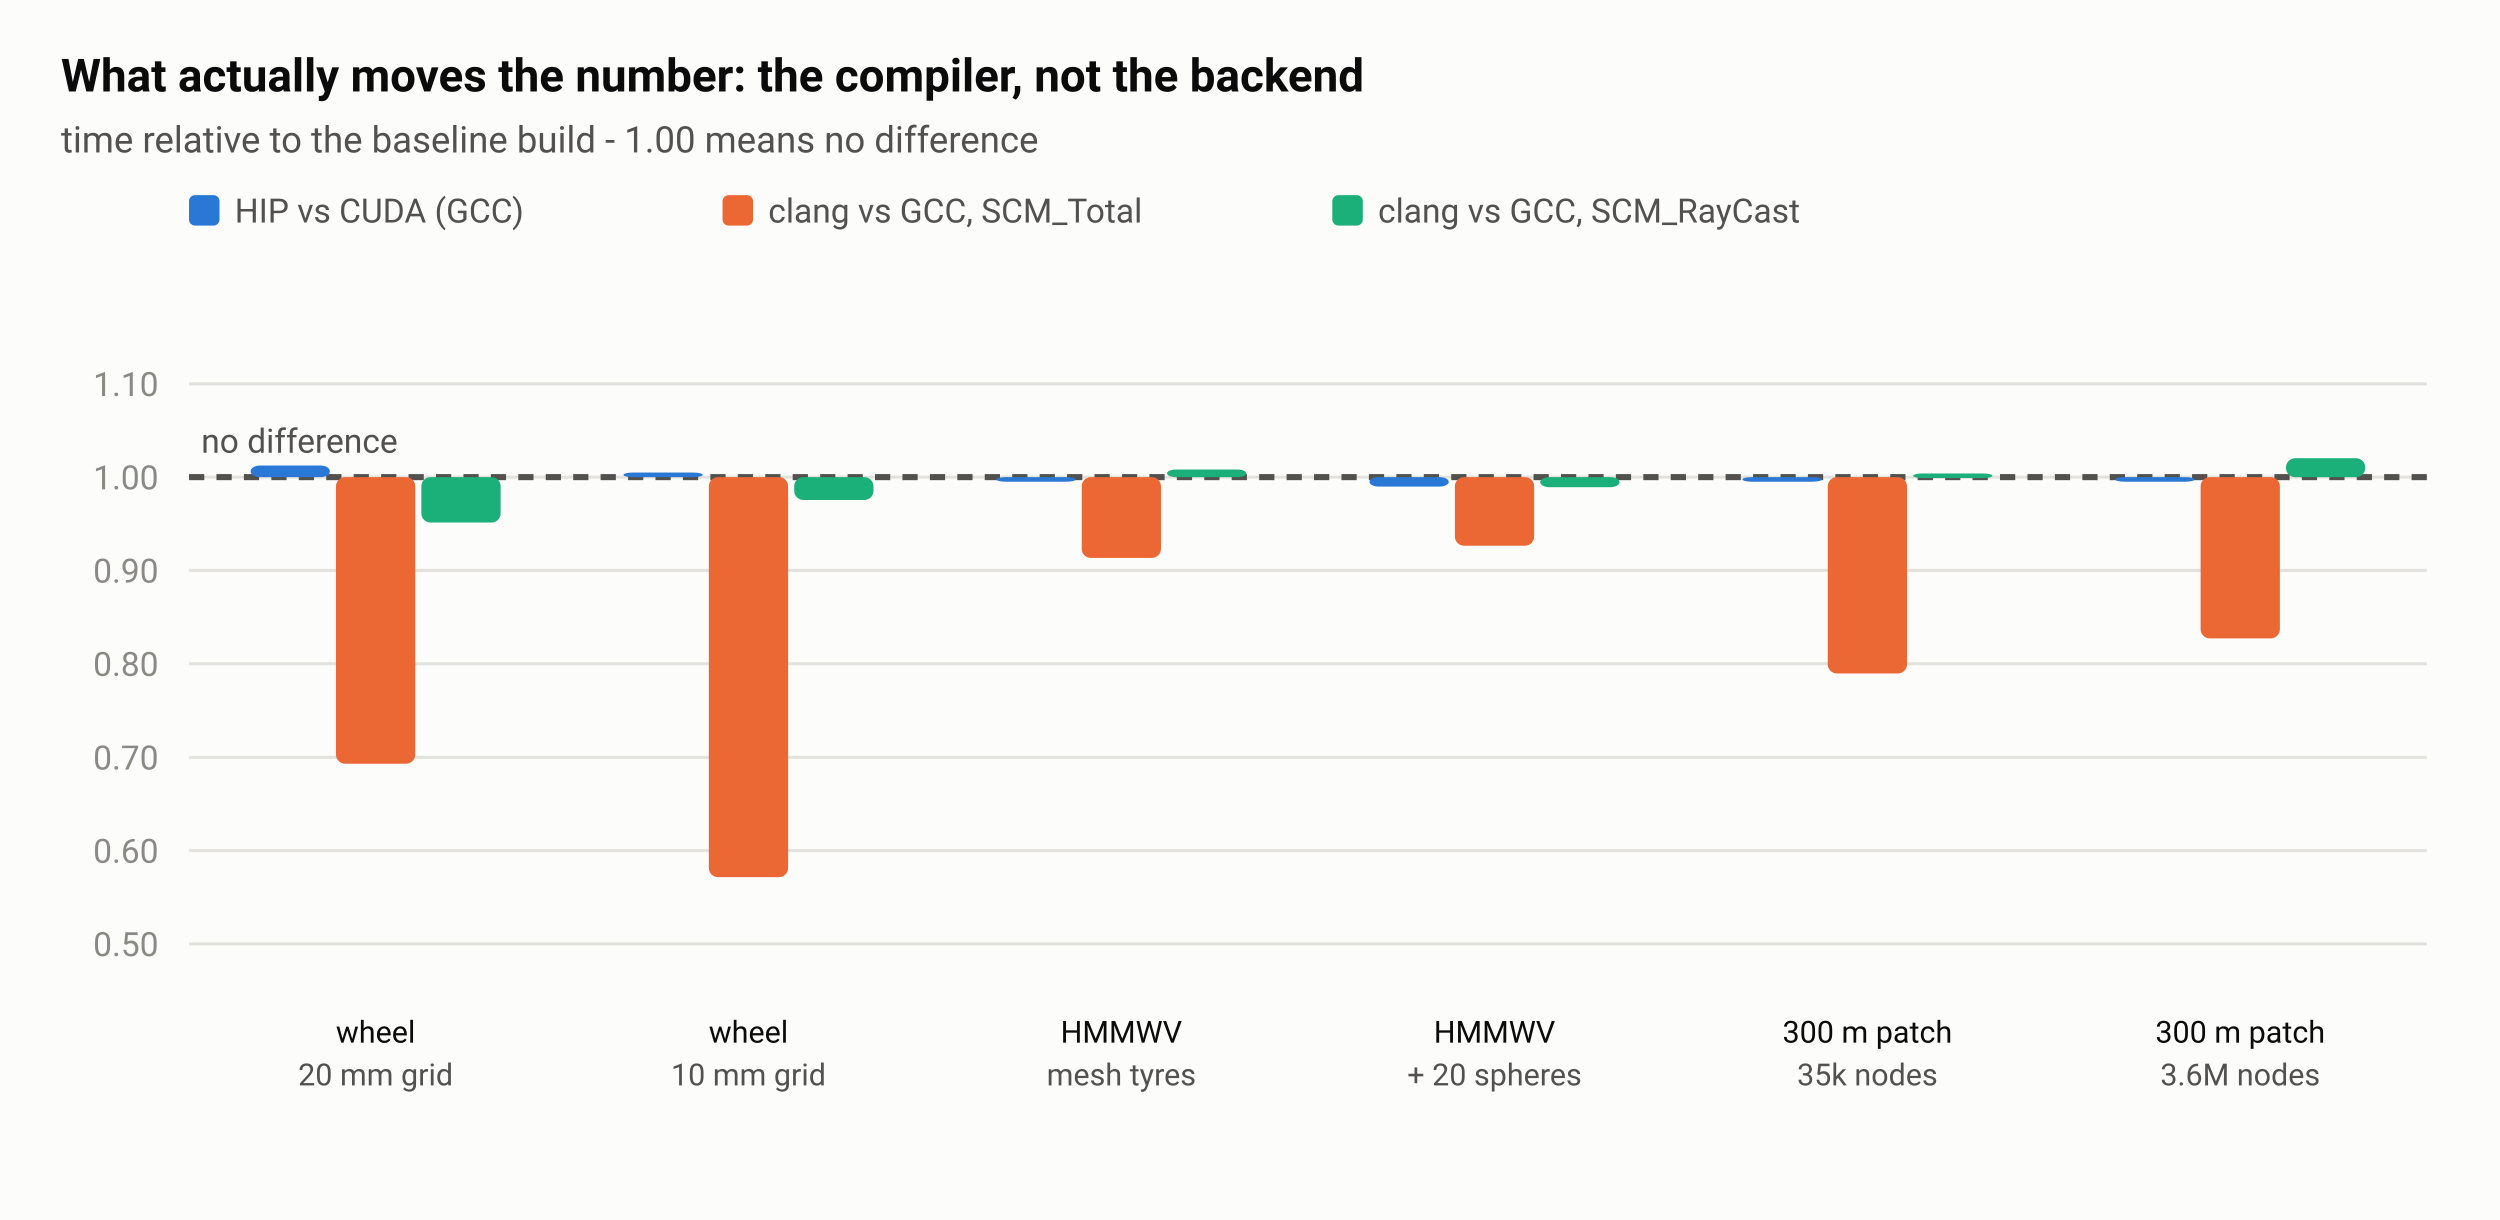
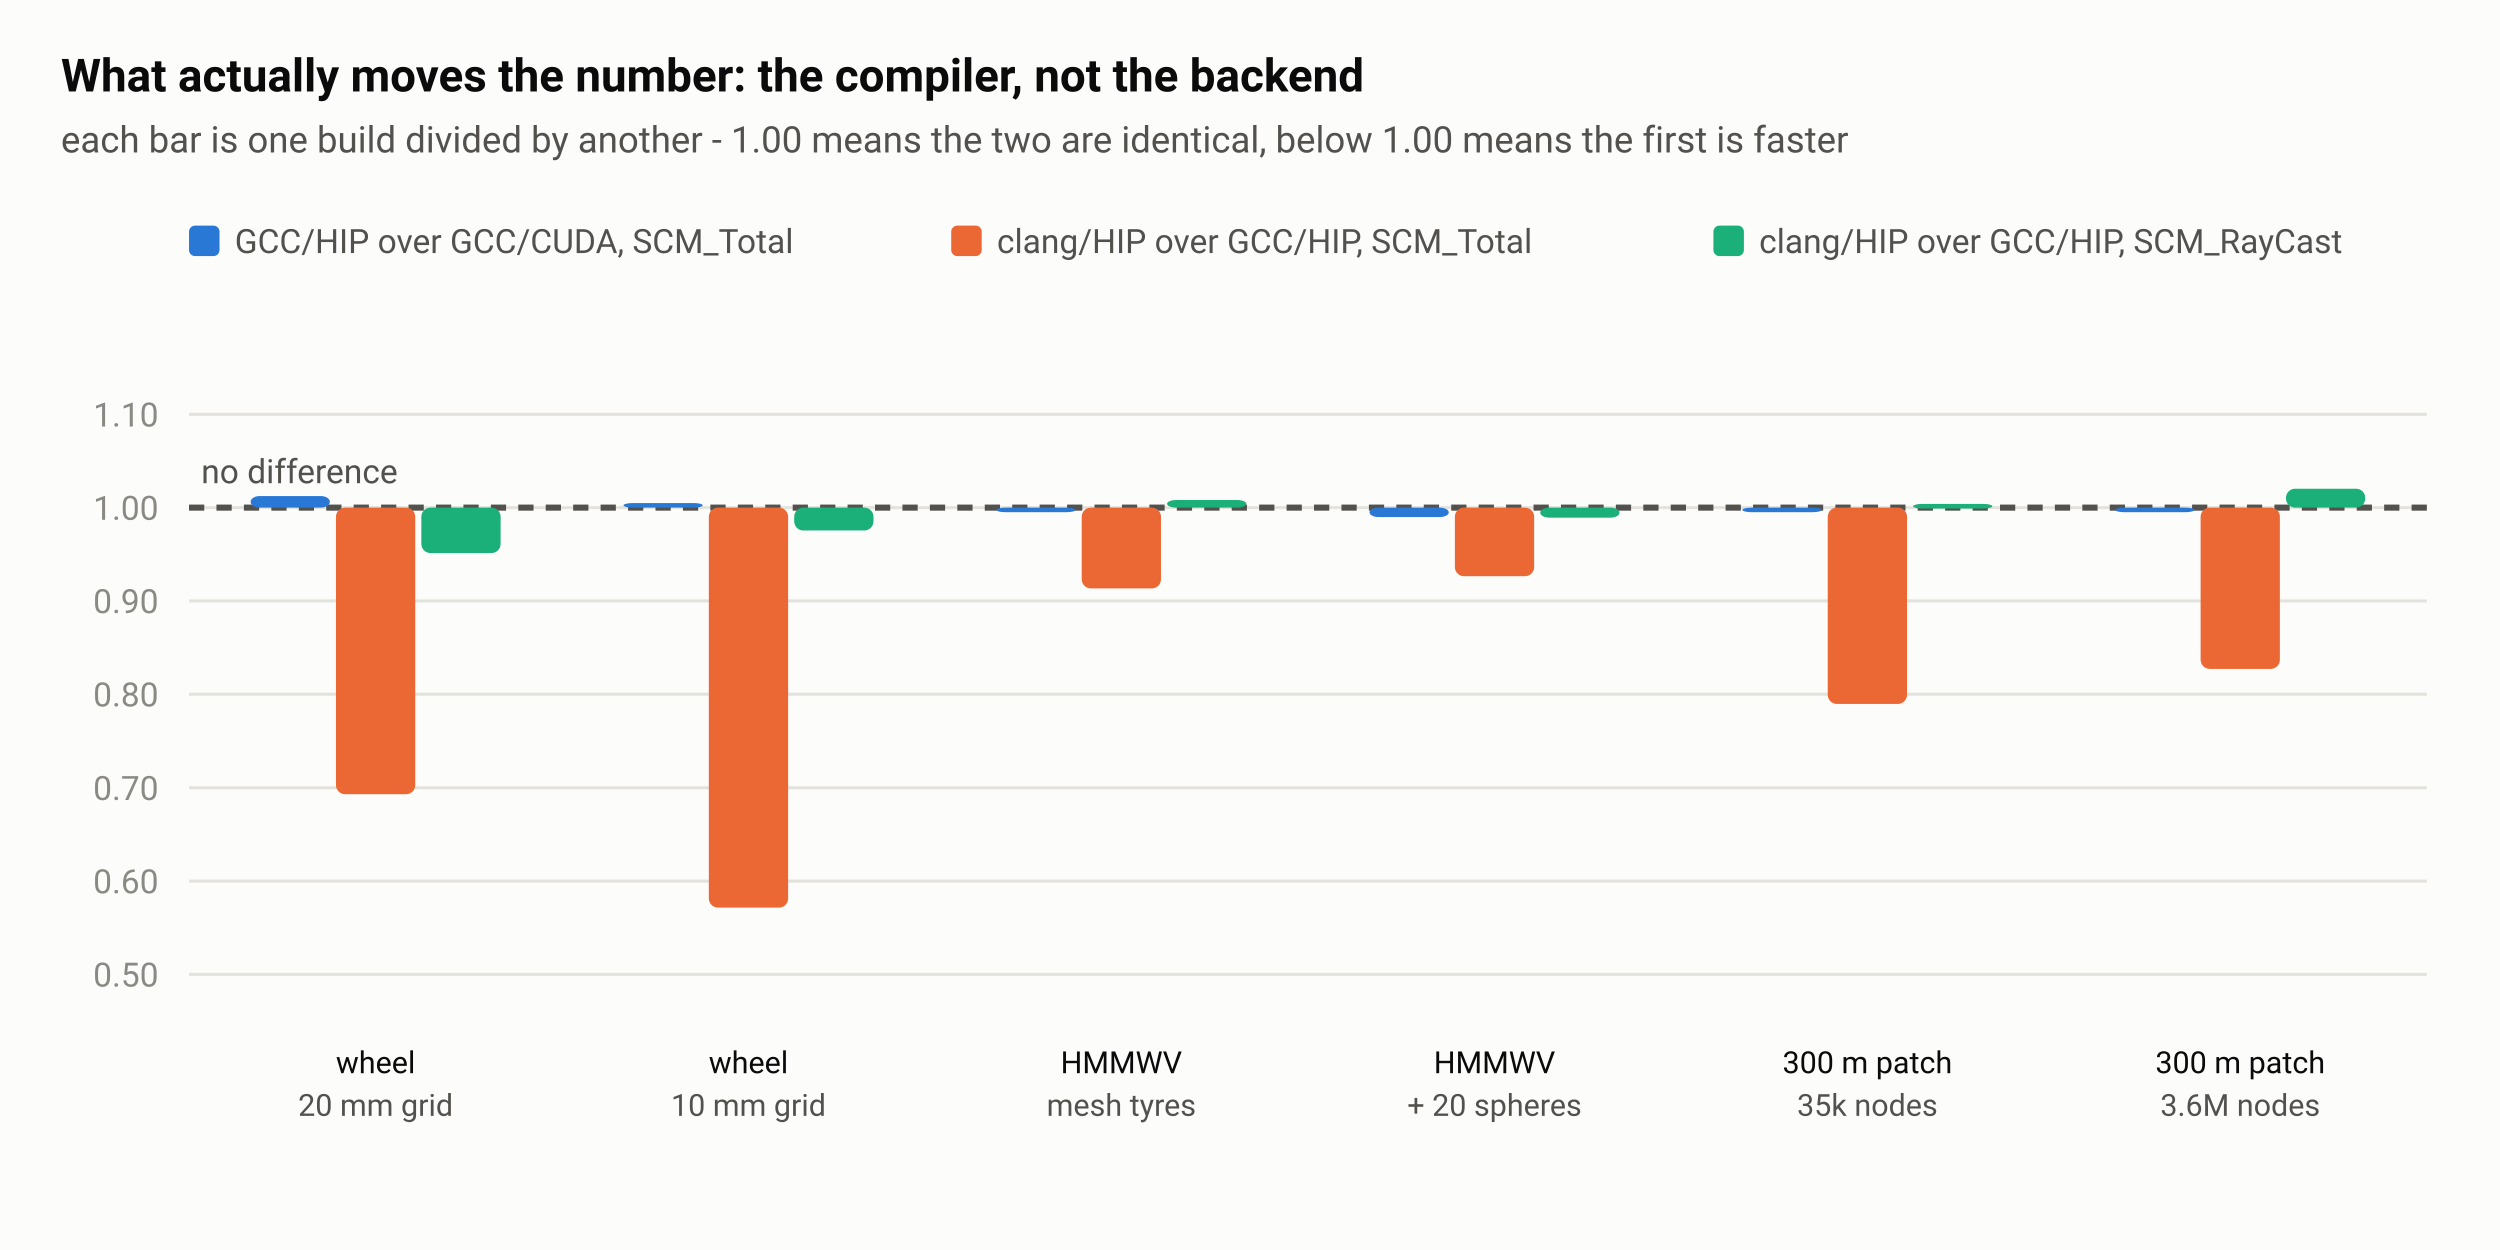
- <svg xmlns="http://www.w3.org/2000/svg" width="820" height="400" viewBox="0 0 820 400" role="img">
-   <rect width="820" height="400" fill="#fcfcfb" />
+ <svg xmlns="http://www.w3.org/2000/svg" width="820" height="410" viewBox="0 0 820 410" role="img">
+   <rect width="820" height="410" fill="#fcfcfb" />
  <text x="20.0" y="30.0" font-family="system-ui,-apple-system,'Segoe UI',Roboto,sans-serif" font-size="15" font-weight="600" fill="#0b0b0b" text-anchor="start">What actually moves the number: the compiler, not the backend</text>
-   <text x="20.0" y="50.0" font-family="system-ui,-apple-system,'Segoe UI',Roboto,sans-serif" font-size="12" font-weight="400" fill="#52514e" text-anchor="start">time relative to the baseline build - 1.00 means no difference</text>
-   <line x1="62" y1="309.6" x2="796" y2="309.6" stroke="#e3e2dd" stroke-width="1" />
-   <text x="52.0" y="313.6" font-family="system-ui,-apple-system,'Segoe UI',Roboto,sans-serif" font-size="11" font-weight="400" fill="#8a8983" text-anchor="end">0.50</text>
-   <line x1="62" y1="279.0" x2="796" y2="279.0" stroke="#e3e2dd" stroke-width="1" />
-   <text x="52.0" y="283.0" font-family="system-ui,-apple-system,'Segoe UI',Roboto,sans-serif" font-size="11" font-weight="400" fill="#8a8983" text-anchor="end">0.60</text>
-   <line x1="62" y1="248.4" x2="796" y2="248.4" stroke="#e3e2dd" stroke-width="1" />
-   <text x="52.0" y="252.4" font-family="system-ui,-apple-system,'Segoe UI',Roboto,sans-serif" font-size="11" font-weight="400" fill="#8a8983" text-anchor="end">0.70</text>
-   <line x1="62" y1="217.7" x2="796" y2="217.7" stroke="#e3e2dd" stroke-width="1" />
-   <text x="52.0" y="221.7" font-family="system-ui,-apple-system,'Segoe UI',Roboto,sans-serif" font-size="11" font-weight="400" fill="#8a8983" text-anchor="end">0.80</text>
-   <line x1="62" y1="187.1" x2="796" y2="187.1" stroke="#e3e2dd" stroke-width="1" />
-   <text x="52.0" y="191.1" font-family="system-ui,-apple-system,'Segoe UI',Roboto,sans-serif" font-size="11" font-weight="400" fill="#8a8983" text-anchor="end">0.90</text>
-   <line x1="62" y1="156.5" x2="796" y2="156.5" stroke="#e3e2dd" stroke-width="1" />
-   <text x="52.0" y="160.5" font-family="system-ui,-apple-system,'Segoe UI',Roboto,sans-serif" font-size="11" font-weight="400" fill="#8a8983" text-anchor="end">1.00</text>
-   <line x1="62" y1="125.9" x2="796" y2="125.9" stroke="#e3e2dd" stroke-width="1" />
-   <text x="52.0" y="129.9" font-family="system-ui,-apple-system,'Segoe UI',Roboto,sans-serif" font-size="11" font-weight="400" fill="#8a8983" text-anchor="end">1.10</text>
-   <line x1="62" y1="156.5" x2="796" y2="156.5" stroke="#52514e" stroke-width="2" stroke-dasharray="5 4" />
-   <text x="66.0" y="148.5" font-family="system-ui,-apple-system,'Segoe UI',Roboto,sans-serif" font-size="11" font-weight="400" fill="#52514e" text-anchor="start">no difference</text>
-   <text x="123.2" y="342.0" font-family="system-ui,-apple-system,'Segoe UI',Roboto,sans-serif" font-size="10" font-weight="400" fill="#0b0b0b" text-anchor="middle">wheel</text>
-   <text x="123.2" y="356.0" font-family="system-ui,-apple-system,'Segoe UI',Roboto,sans-serif" font-size="10" font-weight="400" fill="#52514e" text-anchor="middle">20 mm grid</text>
-   <rect x="82.2" y="152.7" width="26.0" height="3.8" rx="3" fill="#2a78d6" />
-   <rect x="110.2" y="156.5" width="26.0" height="94.0" rx="3" fill="#eb6834" />
-   <rect x="138.2" y="156.5" width="26.0" height="14.9" rx="3" fill="#1baf7a" />
-   <text x="245.5" y="342.0" font-family="system-ui,-apple-system,'Segoe UI',Roboto,sans-serif" font-size="10" font-weight="400" fill="#0b0b0b" text-anchor="middle">wheel</text>
-   <text x="245.5" y="356.0" font-family="system-ui,-apple-system,'Segoe UI',Roboto,sans-serif" font-size="10" font-weight="400" fill="#52514e" text-anchor="middle">10 mm grid</text>
-   <rect x="204.5" y="155.0" width="26.0" height="1.5" rx="3" fill="#2a78d6" />
-   <rect x="232.5" y="156.5" width="26.0" height="131.2" rx="3" fill="#eb6834" />
-   <rect x="260.5" y="156.5" width="26.0" height="7.5" rx="3" fill="#1baf7a" />
-   <text x="367.8" y="342.0" font-family="system-ui,-apple-system,'Segoe UI',Roboto,sans-serif" font-size="10" font-weight="400" fill="#0b0b0b" text-anchor="middle">HMMWV</text>
-   <text x="367.8" y="356.0" font-family="system-ui,-apple-system,'Segoe UI',Roboto,sans-serif" font-size="10" font-weight="400" fill="#52514e" text-anchor="middle">mesh tyres</text>
-   <rect x="326.8" y="156.5" width="26.0" height="1.5" rx="3" fill="#2a78d6" />
-   <rect x="354.8" y="156.5" width="26.0" height="26.5" rx="3" fill="#eb6834" />
-   <rect x="382.8" y="154.0" width="26.0" height="2.5" rx="3" fill="#1baf7a" />
-   <text x="490.2" y="342.0" font-family="system-ui,-apple-system,'Segoe UI',Roboto,sans-serif" font-size="10" font-weight="400" fill="#0b0b0b" text-anchor="middle">HMMWV</text>
-   <text x="490.2" y="356.0" font-family="system-ui,-apple-system,'Segoe UI',Roboto,sans-serif" font-size="10" font-weight="400" fill="#52514e" text-anchor="middle">+ 20 spheres</text>
-   <rect x="449.2" y="156.5" width="26.0" height="3.1" rx="3" fill="#2a78d6" />
-   <rect x="477.2" y="156.5" width="26.0" height="22.5" rx="3" fill="#eb6834" />
-   <rect x="505.2" y="156.5" width="26.0" height="3.3" rx="3" fill="#1baf7a" />
-   <text x="612.5" y="342.0" font-family="system-ui,-apple-system,'Segoe UI',Roboto,sans-serif" font-size="10" font-weight="400" fill="#0b0b0b" text-anchor="middle">300 m patch</text>
-   <text x="612.5" y="356.0" font-family="system-ui,-apple-system,'Segoe UI',Roboto,sans-serif" font-size="10" font-weight="400" fill="#52514e" text-anchor="middle">35k nodes</text>
-   <rect x="571.5" y="156.5" width="26.0" height="1.5" rx="3" fill="#2a78d6" />
-   <rect x="599.5" y="156.5" width="26.0" height="64.4" rx="3" fill="#eb6834" />
-   <rect x="627.5" y="155.3" width="26.0" height="1.5" rx="3" fill="#1baf7a" />
-   <text x="734.8" y="342.0" font-family="system-ui,-apple-system,'Segoe UI',Roboto,sans-serif" font-size="10" font-weight="400" fill="#0b0b0b" text-anchor="middle">300 m patch</text>
-   <text x="734.8" y="356.0" font-family="system-ui,-apple-system,'Segoe UI',Roboto,sans-serif" font-size="10" font-weight="400" fill="#52514e" text-anchor="middle">3.6M nodes</text>
-   <rect x="693.8" y="156.5" width="26.0" height="1.5" rx="3" fill="#2a78d6" />
-   <rect x="721.8" y="156.5" width="26.0" height="52.9" rx="3" fill="#eb6834" />
-   <rect x="749.8" y="150.3" width="26.0" height="6.2" rx="3" fill="#1baf7a" />
-   <rect x="62" y="64" width="10" height="10" rx="2" fill="#2a78d6" />
-   <text x="77.0" y="73.0" font-family="system-ui,-apple-system,'Segoe UI',Roboto,sans-serif" font-size="11" font-weight="400" fill="#52514e" text-anchor="start">HIP vs CUDA (GCC)</text>
-   <rect x="237" y="64" width="10" height="10" rx="2" fill="#eb6834" />
-   <text x="252.0" y="73.0" font-family="system-ui,-apple-system,'Segoe UI',Roboto,sans-serif" font-size="11" font-weight="400" fill="#52514e" text-anchor="start">clang vs GCC, SCM_Total</text>
-   <rect x="437" y="64" width="10" height="10" rx="2" fill="#1baf7a" />
-   <text x="452.0" y="73.0" font-family="system-ui,-apple-system,'Segoe UI',Roboto,sans-serif" font-size="11" font-weight="400" fill="#52514e" text-anchor="start">clang vs GCC, SCM_RayCast</text>
+   <text x="20.0" y="50.0" font-family="system-ui,-apple-system,'Segoe UI',Roboto,sans-serif" font-size="12" font-weight="400" fill="#52514e" text-anchor="start">each bar is one build divided by another - 1.00 means the two are identical, below 1.00 means the first is faster</text>
+   <line x1="62" y1="319.6" x2="796" y2="319.6" stroke="#e3e2dd" stroke-width="1" />
+   <text x="52.0" y="323.6" font-family="system-ui,-apple-system,'Segoe UI',Roboto,sans-serif" font-size="11" font-weight="400" fill="#8a8983" text-anchor="end">0.50</text>
+   <line x1="62" y1="289.0" x2="796" y2="289.0" stroke="#e3e2dd" stroke-width="1" />
+   <text x="52.0" y="293.0" font-family="system-ui,-apple-system,'Segoe UI',Roboto,sans-serif" font-size="11" font-weight="400" fill="#8a8983" text-anchor="end">0.60</text>
+   <line x1="62" y1="258.4" x2="796" y2="258.4" stroke="#e3e2dd" stroke-width="1" />
+   <text x="52.0" y="262.4" font-family="system-ui,-apple-system,'Segoe UI',Roboto,sans-serif" font-size="11" font-weight="400" fill="#8a8983" text-anchor="end">0.70</text>
+   <line x1="62" y1="227.7" x2="796" y2="227.7" stroke="#e3e2dd" stroke-width="1" />
+   <text x="52.0" y="231.7" font-family="system-ui,-apple-system,'Segoe UI',Roboto,sans-serif" font-size="11" font-weight="400" fill="#8a8983" text-anchor="end">0.80</text>
+   <line x1="62" y1="197.1" x2="796" y2="197.1" stroke="#e3e2dd" stroke-width="1" />
+   <text x="52.0" y="201.1" font-family="system-ui,-apple-system,'Segoe UI',Roboto,sans-serif" font-size="11" font-weight="400" fill="#8a8983" text-anchor="end">0.90</text>
+   <line x1="62" y1="166.5" x2="796" y2="166.5" stroke="#e3e2dd" stroke-width="1" />
+   <text x="52.0" y="170.5" font-family="system-ui,-apple-system,'Segoe UI',Roboto,sans-serif" font-size="11" font-weight="400" fill="#8a8983" text-anchor="end">1.00</text>
+   <line x1="62" y1="135.9" x2="796" y2="135.9" stroke="#e3e2dd" stroke-width="1" />
+   <text x="52.0" y="139.9" font-family="system-ui,-apple-system,'Segoe UI',Roboto,sans-serif" font-size="11" font-weight="400" fill="#8a8983" text-anchor="end">1.10</text>
+   <line x1="62" y1="166.5" x2="796" y2="166.5" stroke="#52514e" stroke-width="2" stroke-dasharray="5 4" />
+   <text x="66.0" y="158.5" font-family="system-ui,-apple-system,'Segoe UI',Roboto,sans-serif" font-size="11" font-weight="400" fill="#52514e" text-anchor="start">no difference</text>
+   <text x="123.2" y="352.0" font-family="system-ui,-apple-system,'Segoe UI',Roboto,sans-serif" font-size="10" font-weight="400" fill="#0b0b0b" text-anchor="middle">wheel</text>
+   <text x="123.2" y="366.0" font-family="system-ui,-apple-system,'Segoe UI',Roboto,sans-serif" font-size="10" font-weight="400" fill="#52514e" text-anchor="middle">20 mm grid</text>
+   <rect x="82.2" y="162.7" width="26.0" height="3.8" rx="3" fill="#2a78d6" />
+   <rect x="110.2" y="166.5" width="26.0" height="94.0" rx="3" fill="#eb6834" />
+   <rect x="138.2" y="166.5" width="26.0" height="14.9" rx="3" fill="#1baf7a" />
+   <text x="245.5" y="352.0" font-family="system-ui,-apple-system,'Segoe UI',Roboto,sans-serif" font-size="10" font-weight="400" fill="#0b0b0b" text-anchor="middle">wheel</text>
+   <text x="245.5" y="366.0" font-family="system-ui,-apple-system,'Segoe UI',Roboto,sans-serif" font-size="10" font-weight="400" fill="#52514e" text-anchor="middle">10 mm grid</text>
+   <rect x="204.5" y="165.0" width="26.0" height="1.5" rx="3" fill="#2a78d6" />
+   <rect x="232.5" y="166.5" width="26.0" height="131.2" rx="3" fill="#eb6834" />
+   <rect x="260.5" y="166.5" width="26.0" height="7.5" rx="3" fill="#1baf7a" />
+   <text x="367.8" y="352.0" font-family="system-ui,-apple-system,'Segoe UI',Roboto,sans-serif" font-size="10" font-weight="400" fill="#0b0b0b" text-anchor="middle">HMMWV</text>
+   <text x="367.8" y="366.0" font-family="system-ui,-apple-system,'Segoe UI',Roboto,sans-serif" font-size="10" font-weight="400" fill="#52514e" text-anchor="middle">mesh tyres</text>
+   <rect x="326.8" y="166.5" width="26.0" height="1.5" rx="3" fill="#2a78d6" />
+   <rect x="354.8" y="166.5" width="26.0" height="26.5" rx="3" fill="#eb6834" />
+   <rect x="382.8" y="164.0" width="26.0" height="2.5" rx="3" fill="#1baf7a" />
+   <text x="490.2" y="352.0" font-family="system-ui,-apple-system,'Segoe UI',Roboto,sans-serif" font-size="10" font-weight="400" fill="#0b0b0b" text-anchor="middle">HMMWV</text>
+   <text x="490.2" y="366.0" font-family="system-ui,-apple-system,'Segoe UI',Roboto,sans-serif" font-size="10" font-weight="400" fill="#52514e" text-anchor="middle">+ 20 spheres</text>
+   <rect x="449.2" y="166.5" width="26.0" height="3.1" rx="3" fill="#2a78d6" />
+   <rect x="477.2" y="166.5" width="26.0" height="22.5" rx="3" fill="#eb6834" />
+   <rect x="505.2" y="166.5" width="26.0" height="3.3" rx="3" fill="#1baf7a" />
+   <text x="612.5" y="352.0" font-family="system-ui,-apple-system,'Segoe UI',Roboto,sans-serif" font-size="10" font-weight="400" fill="#0b0b0b" text-anchor="middle">300 m patch</text>
+   <text x="612.5" y="366.0" font-family="system-ui,-apple-system,'Segoe UI',Roboto,sans-serif" font-size="10" font-weight="400" fill="#52514e" text-anchor="middle">35k nodes</text>
+   <rect x="571.5" y="166.5" width="26.0" height="1.5" rx="3" fill="#2a78d6" />
+   <rect x="599.5" y="166.5" width="26.0" height="64.4" rx="3" fill="#eb6834" />
+   <rect x="627.5" y="165.3" width="26.0" height="1.5" rx="3" fill="#1baf7a" />
+   <text x="734.8" y="352.0" font-family="system-ui,-apple-system,'Segoe UI',Roboto,sans-serif" font-size="10" font-weight="400" fill="#0b0b0b" text-anchor="middle">300 m patch</text>
+   <text x="734.8" y="366.0" font-family="system-ui,-apple-system,'Segoe UI',Roboto,sans-serif" font-size="10" font-weight="400" fill="#52514e" text-anchor="middle">3.6M nodes</text>
+   <rect x="693.8" y="166.5" width="26.0" height="1.5" rx="3" fill="#2a78d6" />
+   <rect x="721.8" y="166.5" width="26.0" height="52.9" rx="3" fill="#eb6834" />
+   <rect x="749.8" y="160.3" width="26.0" height="6.2" rx="3" fill="#1baf7a" />
+   <rect x="62" y="74" width="10" height="10" rx="2" fill="#2a78d6" />
+   <text x="77.0" y="83.0" font-family="system-ui,-apple-system,'Segoe UI',Roboto,sans-serif" font-size="11" font-weight="400" fill="#52514e" text-anchor="start">GCC/HIP over GCC/CUDA, SCM_Total</text>
+   <rect x="312" y="74" width="10" height="10" rx="2" fill="#eb6834" />
+   <text x="327.0" y="83.0" font-family="system-ui,-apple-system,'Segoe UI',Roboto,sans-serif" font-size="11" font-weight="400" fill="#52514e" text-anchor="start">clang/HIP over GCC/HIP, SCM_Total</text>
+   <rect x="562" y="74" width="10" height="10" rx="2" fill="#1baf7a" />
+   <text x="577.0" y="83.0" font-family="system-ui,-apple-system,'Segoe UI',Roboto,sans-serif" font-size="11" font-weight="400" fill="#52514e" text-anchor="start">clang/HIP over GCC/HIP, SCM_RayCast</text>
</svg>
